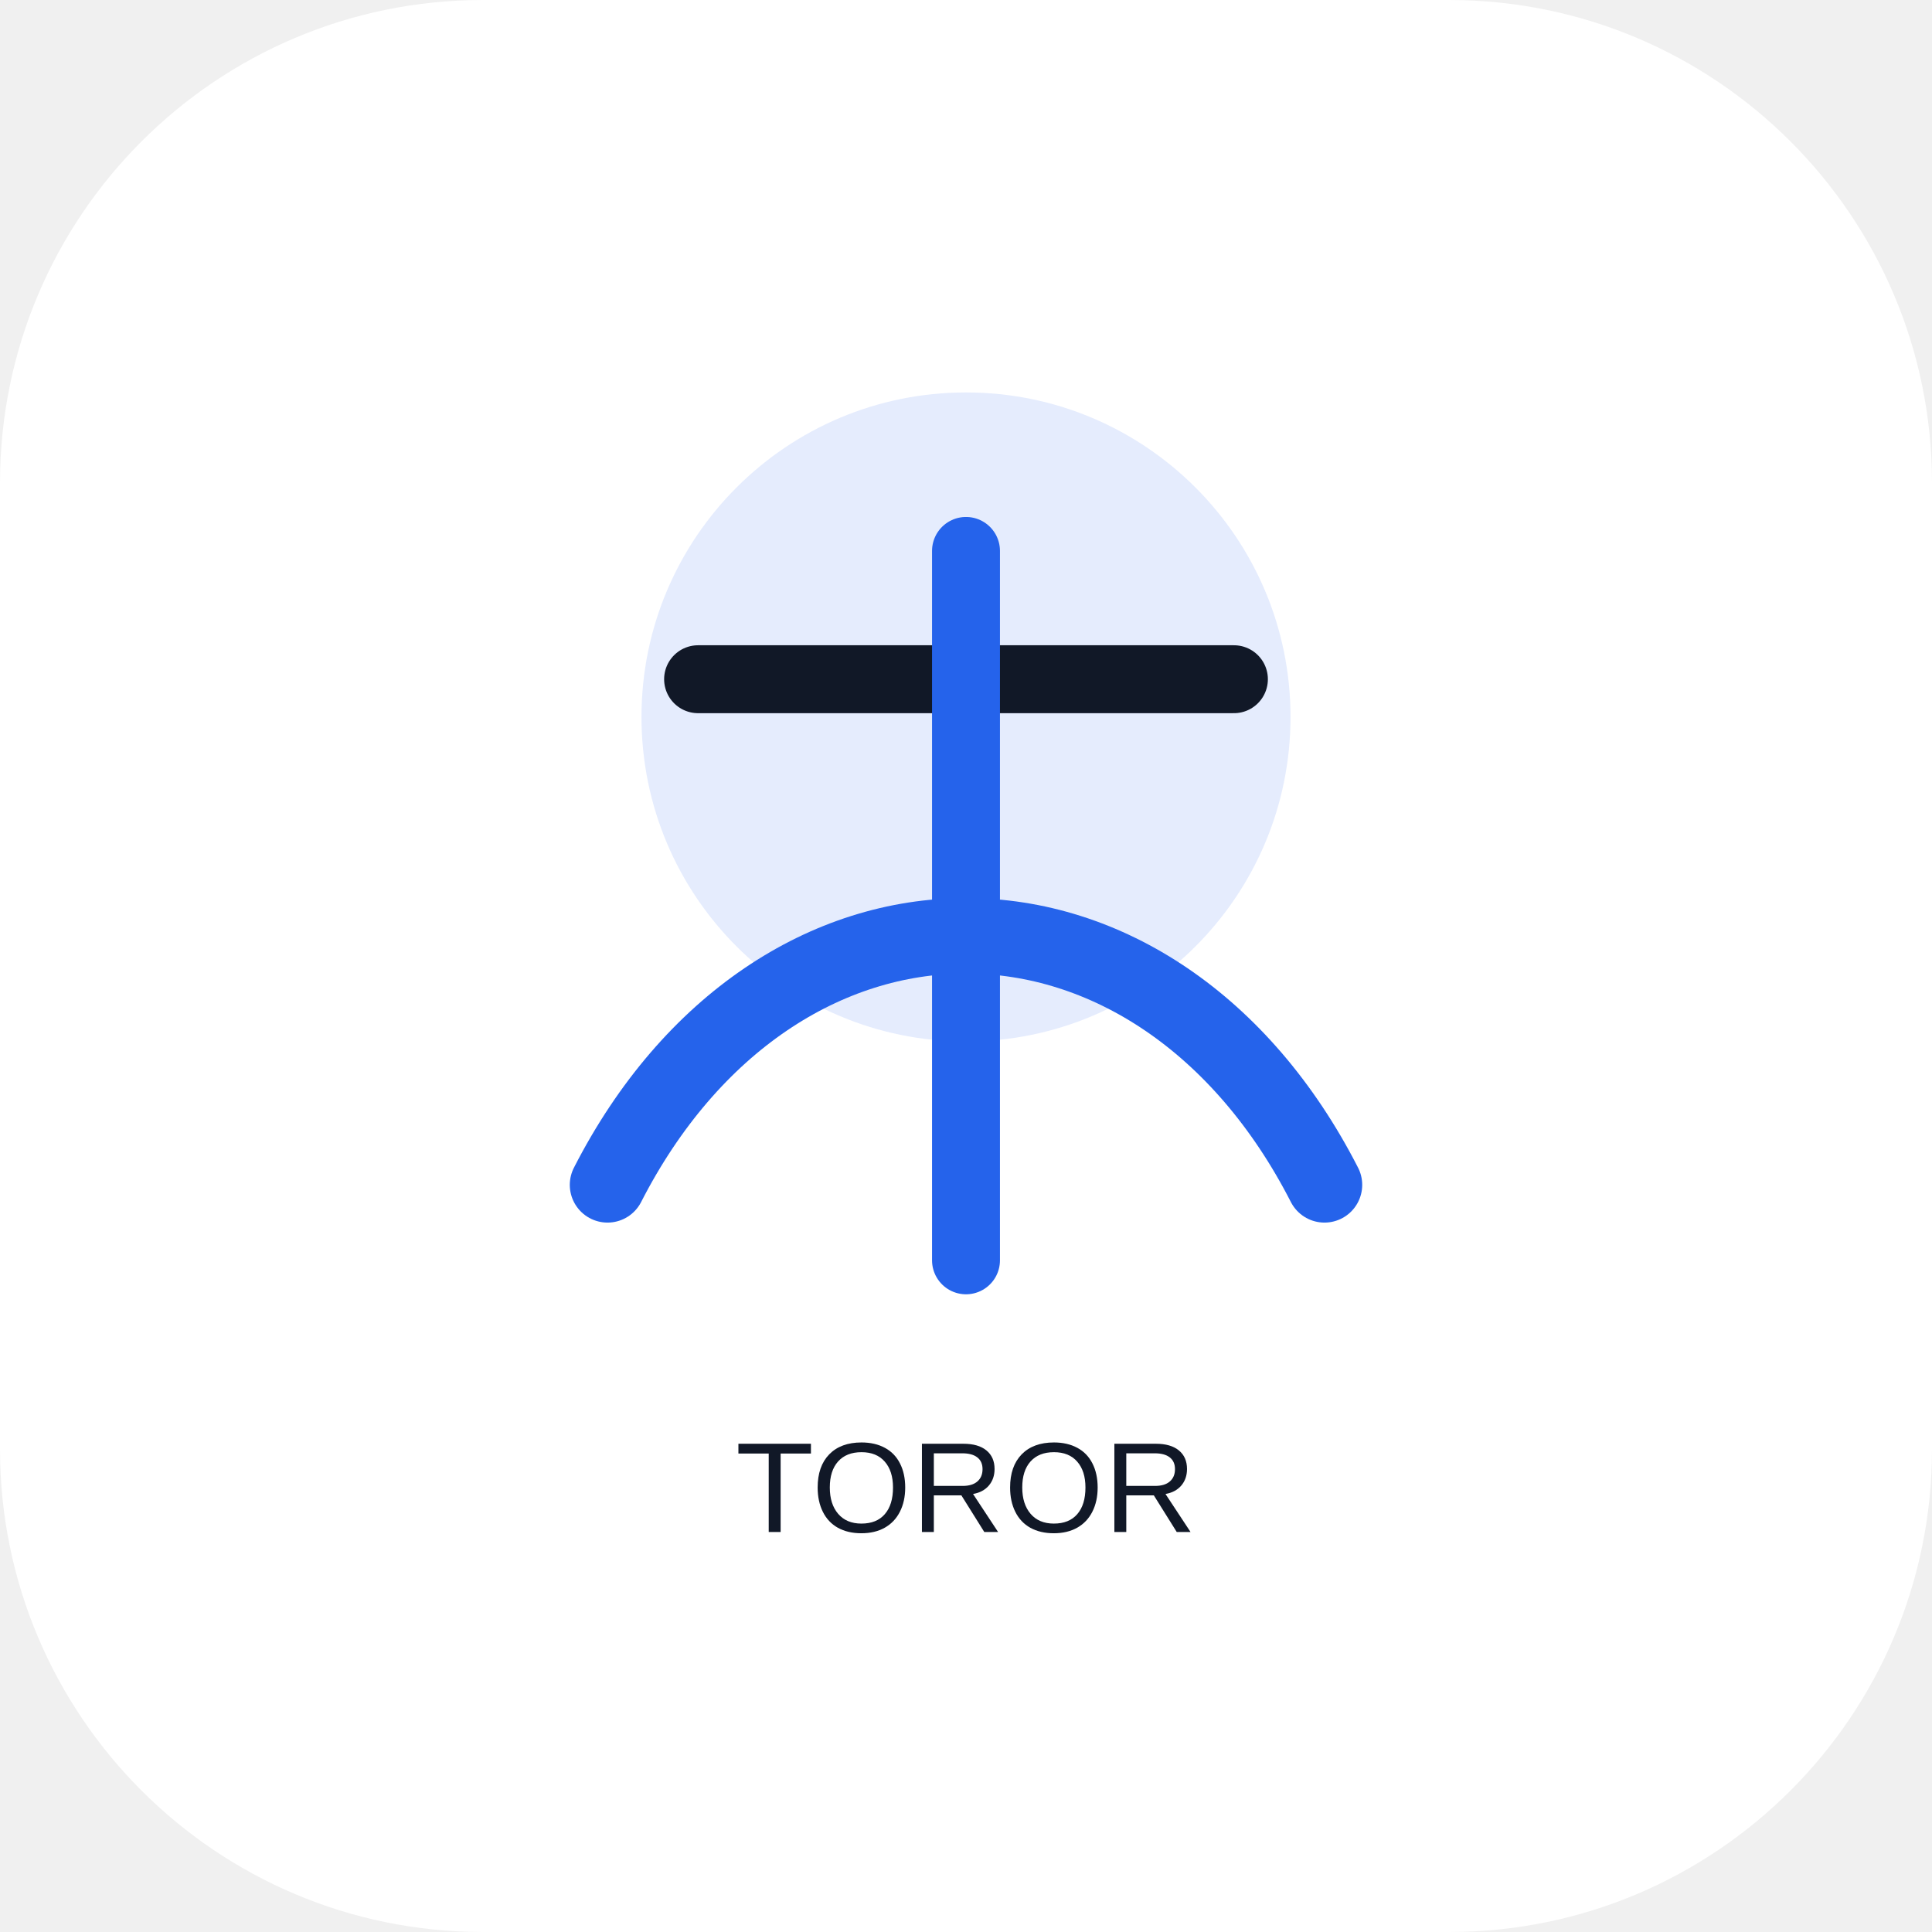
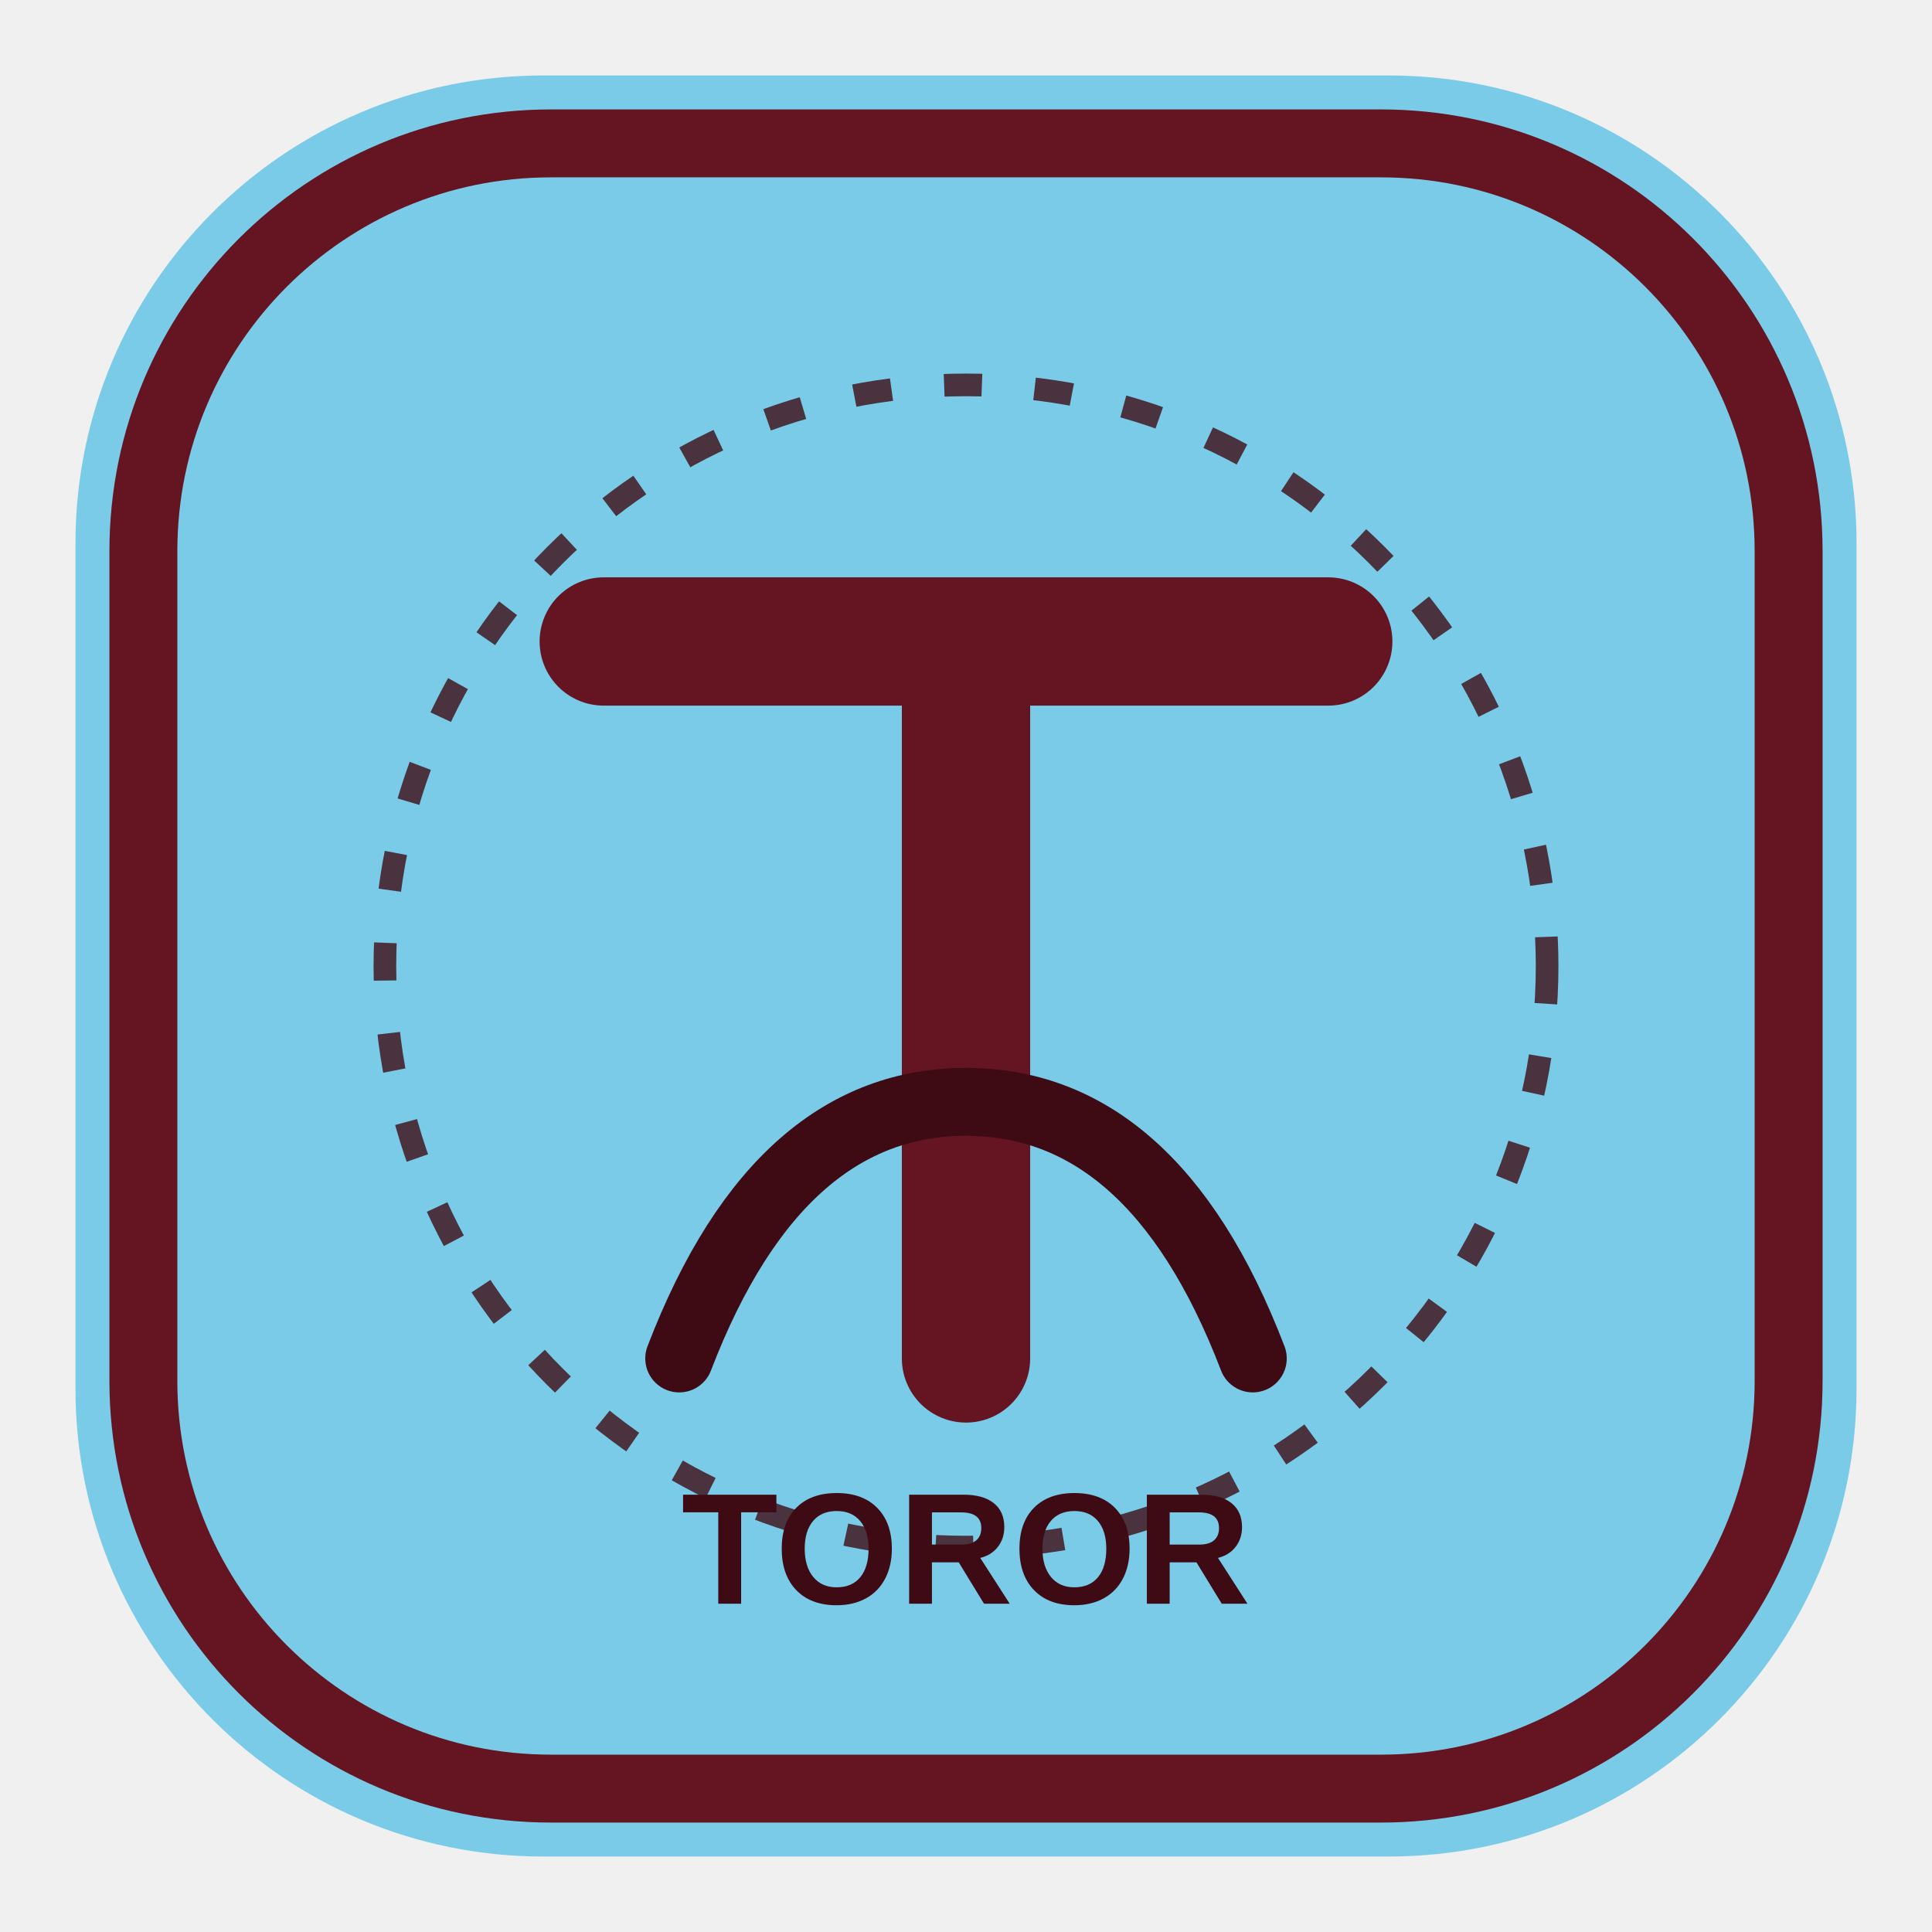
<svg xmlns="http://www.w3.org/2000/svg" width="512" height="512" viewBox="0 0 512 512" fill="none">
-   <rect width="512" height="512" rx="128" fill="#FFFFFF" />
-   <circle cx="256" cy="190" r="86" fill="#2563EB" fill-opacity="0.12" />
-   <path d="M161 314C183 271 219 248 256 248C293 248 329 271 351 314" stroke="#2563EB" stroke-width="20" stroke-linecap="round" />
-   <path d="M185 180H327" stroke="#111827" stroke-width="18" stroke-linecap="round" />
-   <path d="M256 146V334" stroke="#2563EB" stroke-width="18" stroke-linecap="round" />
-   <text x="256" y="406" text-anchor="middle" font-size="34" font-family="Arial, sans-serif" fill="#111827">TOROR</text>
+   <rect x="20" y="20" width="472" height="472" rx="124" fill="#79CBE8" />
+   <rect x="38" y="38" width="436" height="436" rx="108" stroke="#641521" stroke-width="18" />
+   <circle cx="256" cy="256" r="154" stroke="#3E0B14" stroke-width="6" stroke-dasharray="10 14" opacity="0.8" />
+   <path d="M160 170H352M256 170V360" stroke="#641521" stroke-width="34" stroke-linecap="round" />
+   <path d="M180 360C198 313 224 292 256 292C288 292 314 313 332 360" stroke="#3E0B14" stroke-width="18" stroke-linecap="round" />
+   <text x="256" y="425" text-anchor="middle" font-size="42" font-family="Arial, sans-serif" font-weight="700" fill="#3E0B14">TOROR</text>
</svg>
